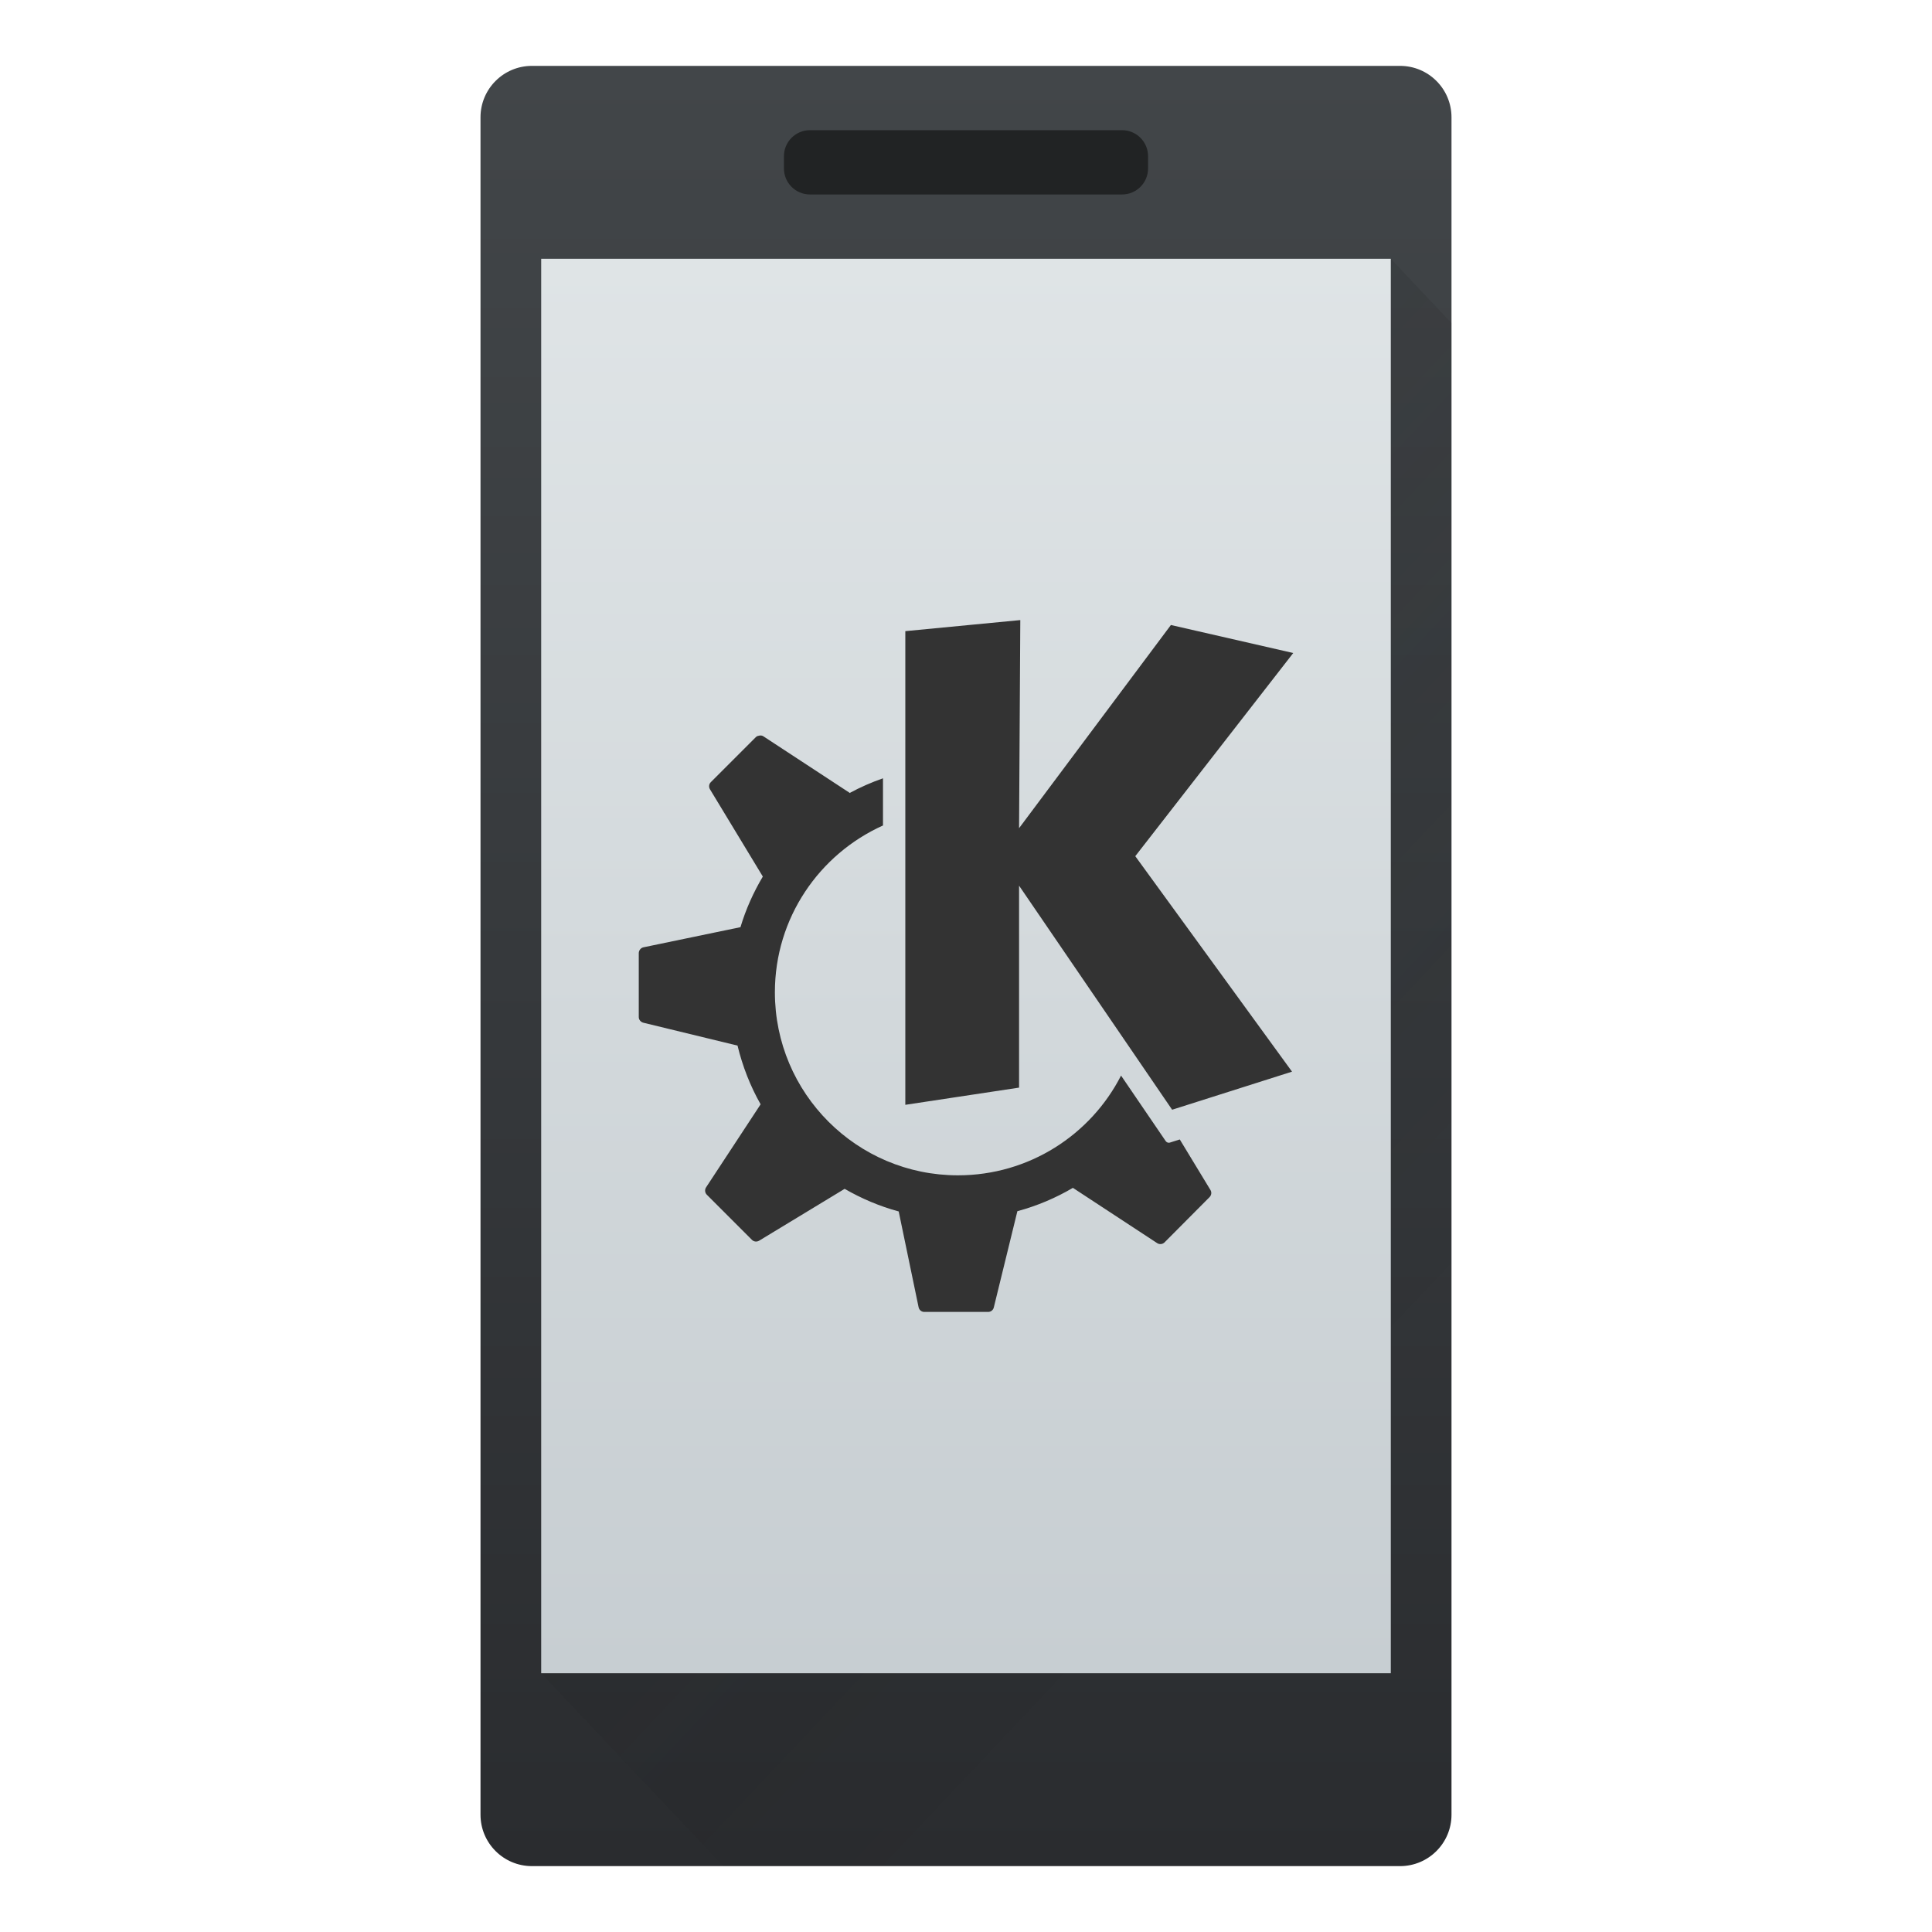
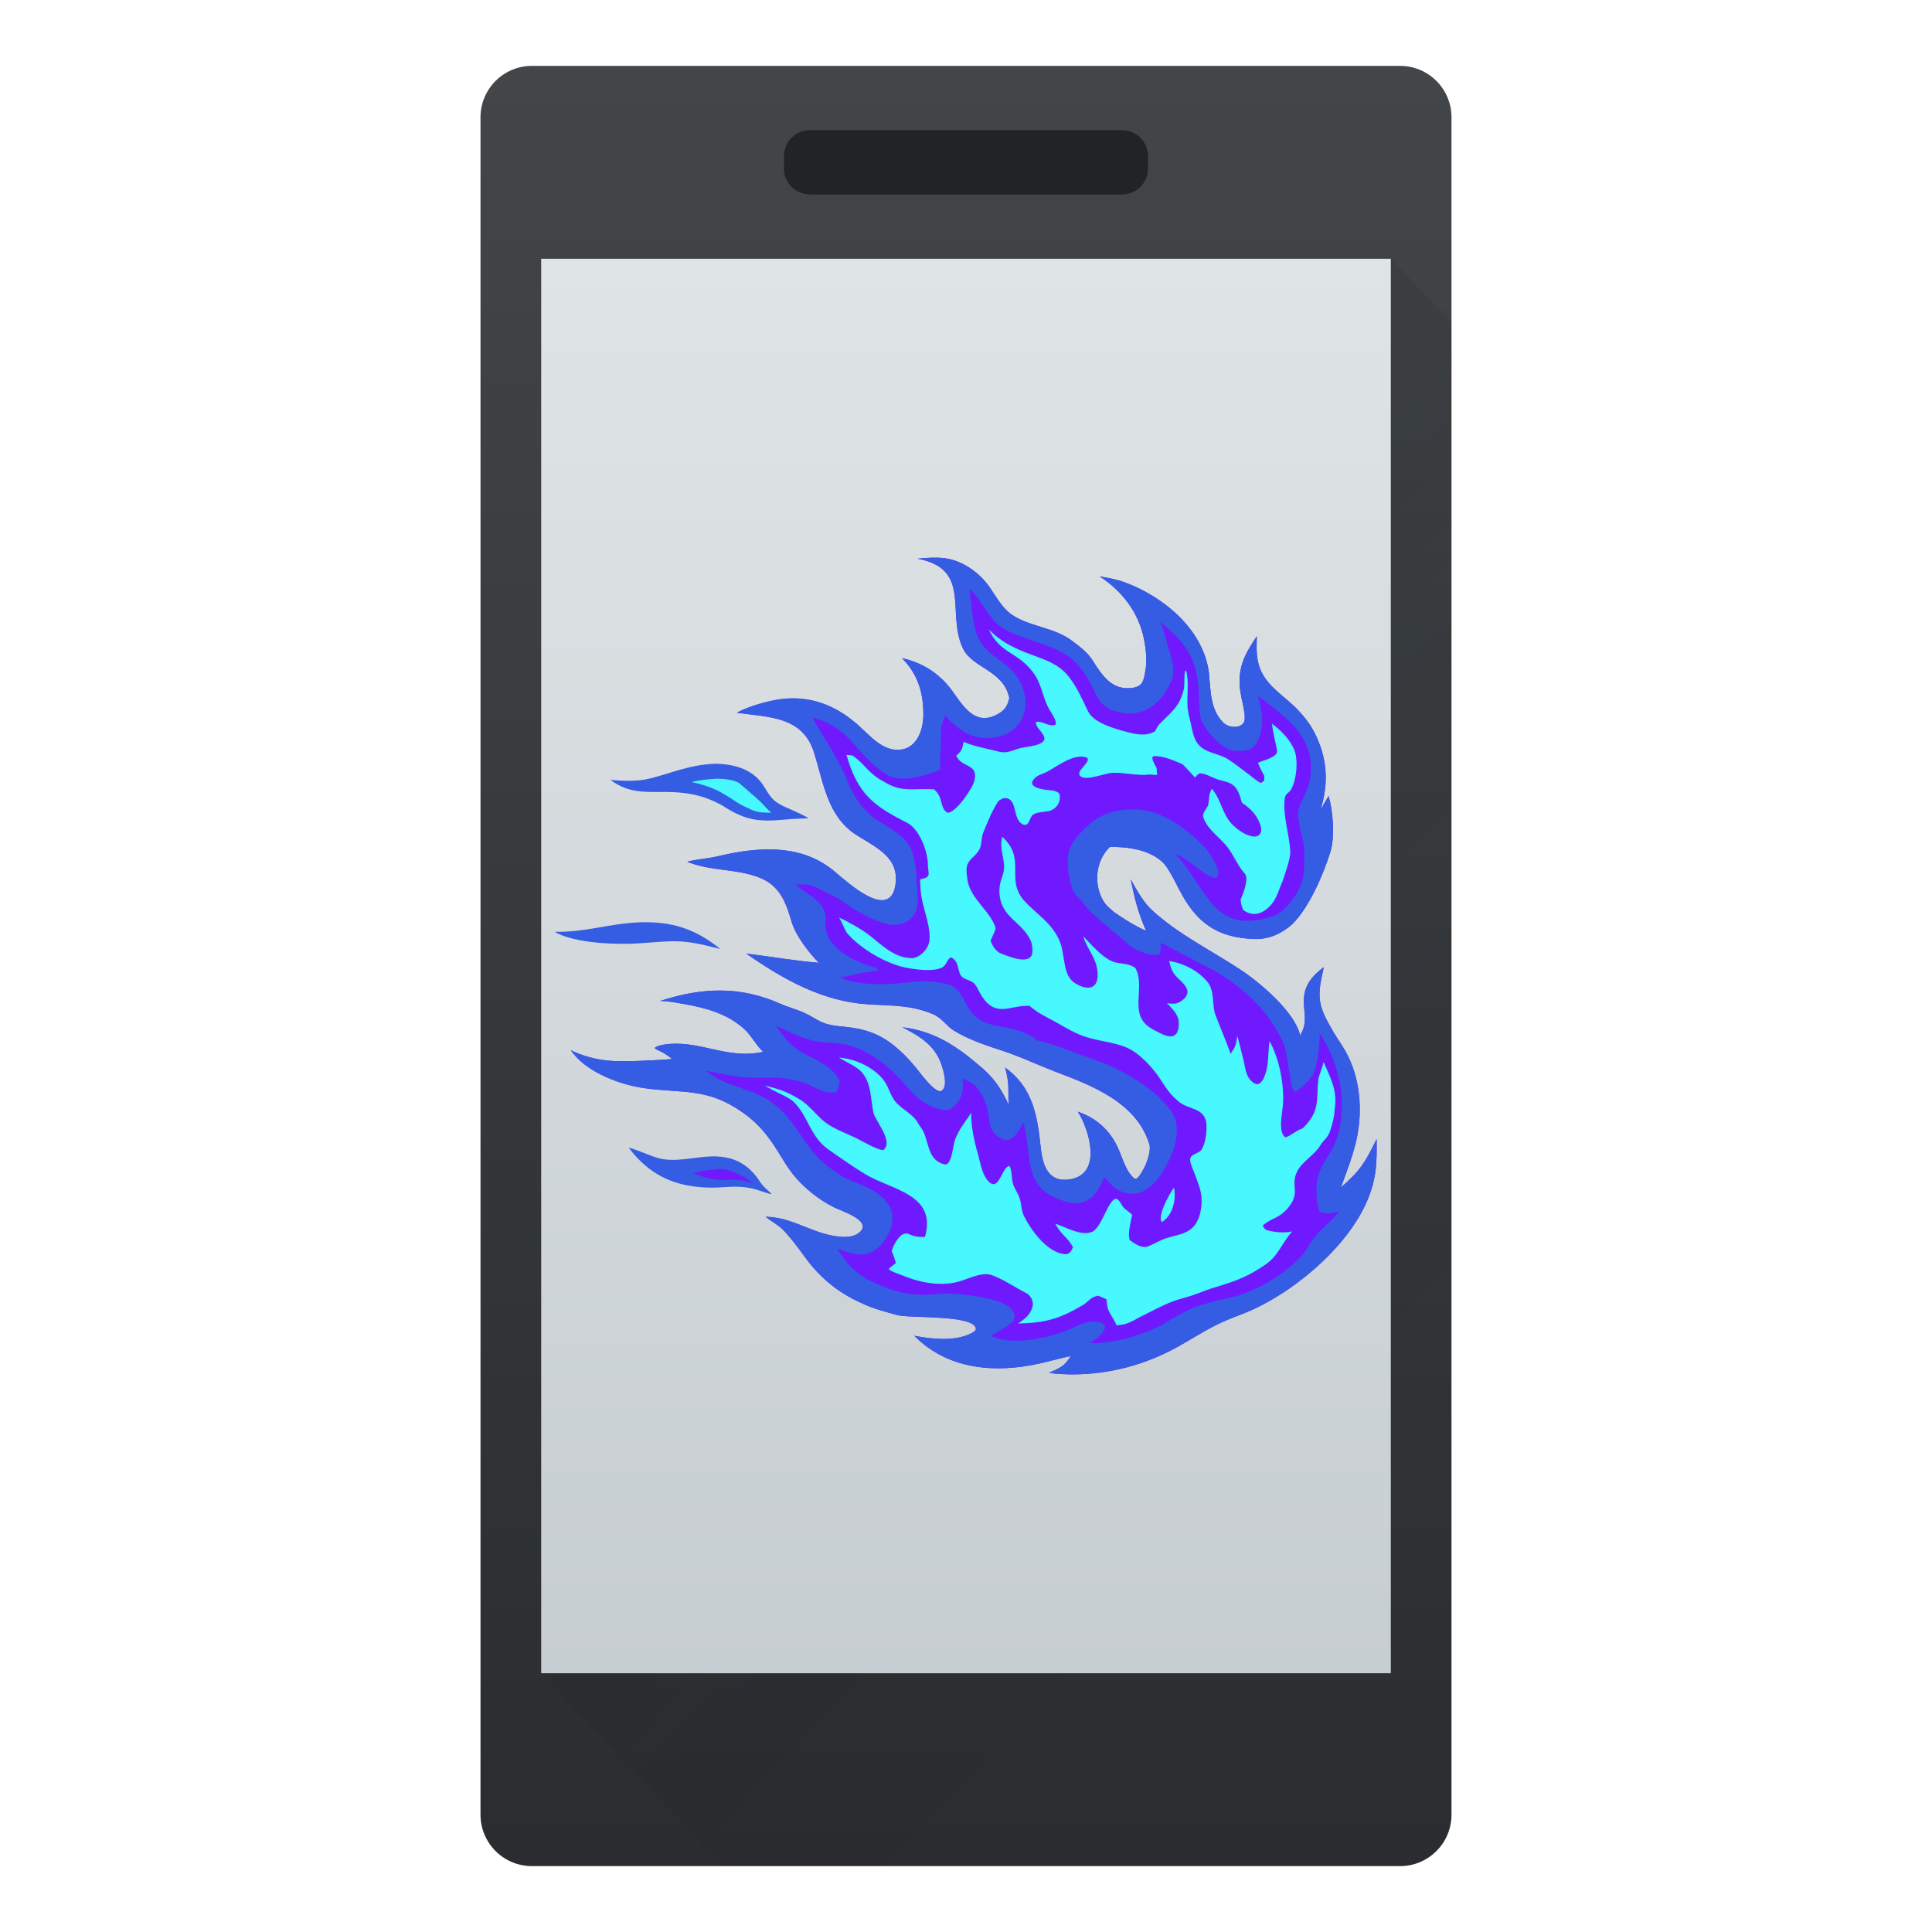
<svg xmlns="http://www.w3.org/2000/svg" xmlns:xlink="http://www.w3.org/1999/xlink" width="32" version="1.1" height="32" id="svg1">
  <defs id="defs5455">
    <radialGradient id="b" cx="49" cy="34.526" gradientTransform="matrix(0.2720532,0.09927031,-0.08841023,0.2422908,390.2656,518.4238)" gradientUnits="userSpaceOnUse" r="49">
      <stop offset="0" stop-color="#f2f2f2" id="stop3" />
      <stop offset="1" stop-color="#f2f2f2" stop-opacity="0" id="stop4" />
    </radialGradient>
    <linearGradient xlink:href="#linearGradient4159" id="linearGradient4298" y1="545.798" y2="517.798" x2="0" gradientUnits="userSpaceOnUse" gradientTransform="matrix(8.714578,0,0,9.232532,-3261.094,-4952.587)" />
    <linearGradient id="linearGradient4159">
      <stop style="stop-color:#2a2c2f" id="stop4161" />
      <stop offset="1" style="stop-color:#424649" id="stop4163" />
    </linearGradient>
    <linearGradient xlink:href="#linearGradient4227" id="linearGradient4173" y1="524.798" x1="393.571" y2="538.798" x2="407.571" gradientUnits="userSpaceOnUse" gradientTransform="matrix(8.714578,0,0,9.232532,-3261.094,-4952.587)" />
    <linearGradient id="linearGradient4227">
      <stop style="stop-color:#292c2f" id="stop4229" />
      <stop offset="1" style="stop-opacity:0" id="stop4231" />
    </linearGradient>
    <linearGradient xlink:href="#linearGradient4303" id="linearGradient4381" y1="543.798" y2="518.798" x2="0" gradientUnits="userSpaceOnUse" gradientTransform="matrix(7.956779,0,0,8.831108,-2954.89,-4734.694)" />
    <linearGradient id="linearGradient4303">
      <stop style="stop-color:#c6cdd1" id="stop4305" />
      <stop offset="1" style="stop-color:#e0e5e7" id="stop4307" />
    </linearGradient>
  </defs>
  <g id="layer1" transform="matrix(1 0 0 1 -384.5714 -515.798)">
    <g id="g15" transform="matrix(0.115344,0,0,0.115344,374.075,536.7283)">
      <rect width="139.433" x="160" y="-172" height="258.511" style="fill:url(#linearGradient4298);stroke-width:8.97" id="rect4232" ry="7.386" />
      <path style="opacity:0.2;fill:url(#linearGradient4173);fill-rule:evenodd;stroke-width:8.97" id="path4164" d="M 290.718,-144.302 168.714,58.814 194.858,86.511 H 299.433 V -135.07 Z" />
      <rect width="122.004" x="168.714" y="-144.302" height="203.116" style="fill:url(#linearGradient4381);stroke-width:8.97" id="rect4300" />
      <rect width="52.287" x="203.573" y="-162.767" height="9.233" style="fill:#212324;stroke-width:8.97" id="rect4607" ry="3.735" />
-       <path d="m 200.083,-75.836 c -0.187,0.028 -0.389,0.074 -0.528,0.211 l -6.491,6.491 c -0.272,0.274 -0.307,0.692 -0.108,1.022 l 7.585,12.524 c -1.347,2.264 -2.44,4.693 -3.21,7.267 0,0 -13.935,2.893 -13.935,2.893 -0.388,0.083 -0.67,0.45 -0.67,0.847 v 9.173 c 0,0.388 0.295,0.719 0.67,0.812 l 13.512,3.281 c 0.723,2.981 1.839,5.833 3.316,8.432 l -7.832,11.924 c -0.218,0.333 -0.176,0.777 0.108,1.059 l 6.491,6.491 c 0.272,0.272 0.692,0.307 1.022,0.108 l 12.277,-7.444 c 2.408,1.39 5.015,2.504 7.762,3.246 l 2.858,13.759 c 0.083,0.389 0.415,0.67 0.812,0.67 h 9.173 c 0.385,0 0.721,-0.259 0.812,-0.636 l 3.387,-13.829 c 2.832,-0.764 5.503,-1.898 7.973,-3.352 0,0 12.101,7.938 12.101,7.938 0.333,0.217 0.776,0.174 1.059,-0.108 0,0 6.456,-6.491 6.456,-6.491 0.274,-0.274 0.342,-0.693 0.141,-1.022 0,0 -4.41,-7.267 -4.41,-7.267 0,0 -1.447,0.459 -1.447,0.459 -0.209,0.055 -0.44,-0.037 -0.565,-0.212 0,0 -2.786,-4.098 -6.421,-9.419 -4.347,8.507 -13.214,14.323 -23.425,14.323 -14.51,0 -26.283,-11.772 -26.283,-26.283 0,-10.673 6.383,-19.841 15.523,-23.954 v -6.774 c -1.664,0.582 -3.27,1.285 -4.798,2.117 -0.003,-0.002 0.003,-0.037 0,-0.037 l -12.383,-8.114 c -0.166,-0.108 -0.343,-0.126 -0.528,-0.108 z m 37.431,-16.581 c 0,0 -16.511,1.588 -16.511,1.588 v 68.018 c 0,0 16.334,-2.469 16.334,-2.469 v -28.999 c 0,0 21.979,32.174 21.979,32.174 0,0 17.216,-5.468 17.216,-5.468 0,0 -22.508,-30.94 -22.508,-30.94 0,0 22.684,-29.175 22.684,-29.175 0,0 -17.569,-4.022 -17.569,-4.022 0,0 -21.802,29.176 -21.802,29.176 0,0 0.176,-29.881 0.176,-29.881 z" fill="url(#b)" id="path15-1" style="fill:#333333;stroke-width:0.959" />
+     </g>
+     <g id="g1" transform="matrix(0.36325,0,0,0.36325,253.7963,344.1926)">
+       <path fill="rgb(249,62,0)" d="m 401.867,497.889 c 0.371,-0.04 0.879,-0.068 1.238,-0.018 0.828,0.116 1.612,0.685 2.069,1.373 0.274,0.4 0.558,0.916 0.97,1.197 0.824,0.562 1.929,0.571 2.756,1.198 0.334,0.253 0.704,0.526 0.929,0.884 0.444,0.706 0.912,1.42 1.871,1.25 0.442,-0.077 0.467,-0.367 0.537,-0.754 0.087,-0.486 0.033,-0.99 -0.062,-1.468 -0.236,-1.197 -1.001,-2.194 -2.016,-2.848 0.385,0.059 0.769,0.13 1.144,0.268 1.774,0.655 3.587,2.153 3.836,4.132 0.077,0.788 0.05,1.666 0.657,2.266 0.231,0.226 0.734,0.29 0.932,-0.008 0.103,-0.156 -0.007,-0.679 -0.047,-0.854 -0.089,-0.392 -0.158,-0.731 -0.144,-1.133 0.026,-0.776 0.369,-1.328 0.786,-1.945 -0.012,0.376 -0.029,0.757 0.044,1.125 0.196,0.975 0.967,1.42 1.638,2.046 0.348,0.325 0.71,0.77 0.931,1.194 0.6,1.156 0.675,2.301 0.297,3.528 0.126,-0.193 0.227,-0.402 0.364,-0.61 0.192,0.656 0.289,1.846 0.091,2.504 -0.312,1.038 -0.983,2.59 -1.747,3.336 -0.471,0.429 -1.074,0.702 -1.715,0.681 -1.715,-0.055 -2.661,-0.733 -3.443,-2.252 -0.177,-0.344 -0.505,-1.02 -0.767,-1.259 -0.628,-0.575 -1.59,-0.698 -2.394,-0.689 -0.691,0.652 -0.77,1.834 -0.205,2.602 0.073,0.099 0.282,0.27 0.38,0.36 0.465,0.325 0.95,0.635 1.474,0.86 -0.384,-0.873 -0.507,-1.426 -0.705,-2.351 0.295,0.521 0.564,1.042 1.018,1.454 1.201,1.089 2.683,1.806 4.018,2.692 0.895,0.594 2.462,1.927 2.691,2.975 0.662,-0.989 -0.557,-1.899 1.083,-3.108 -0.315,1.378 -0.3,1.703 0.441,2.962 0.16,0.272 0.367,0.557 0.526,0.834 0.697,1.215 0.819,2.725 0.521,4.079 -0.153,0.694 -0.461,1.491 -0.712,2.174 0.898,-0.787 1.107,-1.138 1.633,-2.214 0.003,0.521 0.012,1.031 -0.065,1.549 -0.215,1.452 -1.11,2.735 -2.121,3.762 -0.95,0.965 -2.18,1.869 -3.41,2.443 -0.566,0.264 -1.072,0.406 -1.664,0.699 -0.704,0.349 -1.289,0.743 -1.956,1.101 -1.418,0.765 -3.002,1.17 -4.613,1.179 -0.307,0.002 -0.808,-0.021 -1.111,-0.069 0.491,-0.221 0.702,-0.291 0.997,-0.77 -0.471,0.097 -0.94,0.233 -1.41,0.339 -2.029,0.458 -4.203,0.293 -5.728,-1.262 0.799,0.159 1.933,0.285 2.693,-0.162 0.057,-0.033 0.087,-0.075 0.117,-0.131 0.012,-0.685 -3.016,-0.49 -3.587,-0.65 -0.563,-0.158 -1.114,-0.291 -1.645,-0.552 -1.091,-0.485 -1.915,-1.185 -2.609,-2.151 -0.259,-0.36 -0.556,-0.747 -0.854,-1.081 -0.273,-0.307 -0.605,-0.462 -0.894,-0.698 1.267,0.027 2.108,0.774 3.342,0.906 0.312,0.033 0.696,0.021 0.94,-0.196 0.599,-0.538 -0.826,-0.969 -1.175,-1.146 -0.433,-0.221 -0.837,-0.496 -1.201,-0.817 -0.948,-0.829 -1.089,-1.436 -1.776,-2.358 -0.333,-0.45 -0.738,-0.842 -1.198,-1.16 -1.598,-1.124 -2.725,-0.847 -4.488,-1.097 -0.693,-0.102 -1.365,-0.315 -1.99,-0.631 -0.516,-0.259 -1.004,-0.618 -1.34,-1.094 1.208,0.566 2.126,0.53 3.436,0.472 0.428,-0.019 0.761,-0.033 1.193,-0.075 -0.156,-0.115 -0.282,-0.206 -0.451,-0.303 -0.107,-0.062 -0.286,-0.114 -0.347,-0.195 0.047,-0.074 0.267,-0.13 0.358,-0.146 1.634,-0.282 2.923,0.702 4.583,0.319 -0.084,-0.094 -0.168,-0.174 -0.245,-0.273 -0.199,-0.255 -0.365,-0.533 -0.604,-0.754 -0.759,-0.703 -1.755,-0.975 -2.748,-1.151 -0.314,-0.056 -0.656,-0.119 -0.972,-0.137 -0.04,-0.002 -0.081,-0.003 -0.121,-0.005 1.905,-0.622 3.649,-0.686 5.484,0.132 0.369,0.165 0.796,0.267 1.161,0.449 0.326,0.152 0.561,0.353 0.931,0.463 0.377,0.112 0.693,0.113 1.074,0.163 1.087,0.141 1.759,0.533 2.519,1.293 0.172,0.174 0.335,0.356 0.488,0.545 0.205,0.249 0.784,1.067 1.118,1.076 0.386,-0.139 0.135,-0.961 0.039,-1.236 -0.306,-0.884 -0.999,-1.278 -1.767,-1.683 1.483,0.177 2.5,0.885 3.604,1.833 0.58,0.498 0.918,1.008 1.232,1.698 -0.032,-0.73 0.051,-0.915 -0.158,-1.692 1.256,0.9 1.471,2.18 1.62,3.624 0.087,0.848 0.353,1.663 1.394,1.458 1.43,-0.281 0.806,-2.28 0.303,-3.072 0.823,0.282 1.417,0.804 1.799,1.589 0.226,0.466 0.368,1.129 0.781,1.46 0.159,0.127 0.475,-0.553 0.527,-0.666 0.098,-0.26 0.233,-0.648 0.147,-0.92 -0.605,-1.912 -2.658,-2.672 -4.362,-3.317 -0.805,-0.316 -1.586,-0.686 -2.41,-0.949 -0.699,-0.224 -1.503,-0.505 -2.129,-0.891 -0.355,-0.206 -0.52,-0.569 -0.981,-0.761 -0.985,-0.41 -1.879,-0.375 -2.904,-0.436 -2.102,-0.125 -3.893,-1.136 -5.584,-2.313 1.153,0.137 2.13,0.322 3.307,0.417 -0.464,-0.462 -1.046,-1.232 -1.236,-1.842 -0.26,-0.897 -0.538,-1.683 -1.49,-2.05 -1.08,-0.416 -2.157,-0.267 -3.277,-0.717 0.459,-0.117 0.966,-0.145 1.424,-0.254 1.829,-0.434 3.824,-0.58 5.347,0.746 0.569,0.475 2.455,2.202 2.716,0.591 0.208,-1.282 -0.859,-1.717 -1.777,-2.305 -1.319,-0.844 -1.492,-2.364 -1.927,-3.751 -0.522,-1.665 -2.056,-1.613 -3.515,-1.819 0.436,-0.254 1.156,-0.46 1.664,-0.564 1.363,-0.277 2.583,0.079 3.652,0.952 0.572,0.442 1.137,1.249 1.917,1.301 0.938,0.063 1.271,-0.872 1.265,-1.64 -0.008,-1.005 -0.264,-1.819 -0.974,-2.538 0.978,0.21 1.78,0.754 2.353,1.578 0.517,0.743 1.071,1.549 2.077,0.936 0.297,-0.181 0.388,-0.379 0.464,-0.698 -0.269,-1.278 -1.69,-1.359 -2.118,-2.264 -0.762,-1.612 0.42,-3.607 -2.049,-4.086 z" id="path2-6" style="display:block;fill:#7019ff;fill-opacity:1;stroke-width:0.023" />
+       <path fill="rgb(208,12,2)" d="m 411.566,512.503 c 0.295,0.521 0.564,1.042 1.018,1.454 1.201,1.089 2.683,1.806 4.018,2.692 0.895,0.594 2.462,1.927 2.691,2.975 0.662,-0.989 -0.557,-1.899 1.083,-3.108 -0.315,1.378 -0.3,1.703 0.441,2.962 0.16,0.272 0.367,0.557 0.526,0.834 0.697,1.215 0.819,2.725 0.521,4.079 -0.153,0.694 -0.461,1.491 -0.712,2.174 0.898,-0.787 1.107,-1.138 1.633,-2.214 0.003,0.521 0.012,1.031 -0.065,1.549 -0.215,1.452 -1.11,2.735 -2.121,3.762 -0.95,0.965 -2.18,1.869 -3.41,2.443 -0.566,0.264 -1.072,0.406 -1.664,0.699 -0.704,0.349 -1.289,0.743 -1.956,1.101 -1.418,0.765 -3.002,1.17 -4.613,1.179 -0.307,0.002 -0.808,-0.021 -1.111,-0.069 0.491,-0.221 0.702,-0.291 0.997,-0.77 -0.471,0.097 -0.94,0.233 -1.41,0.339 -2.029,0.458 -4.203,0.293 -5.728,-1.262 0.798,0.159 1.933,0.285 2.693,-0.162 0.057,-0.033 0.087,-0.075 0.117,-0.131 0.012,-0.685 -3.016,-0.49 -3.587,-0.65 -0.563,-0.158 -1.114,-0.291 -1.645,-0.552 -1.091,-0.485 -1.915,-1.185 -2.609,-2.151 -0.259,-0.36 -0.556,-0.747 -0.854,-1.081 -0.273,-0.307 -0.605,-0.462 -0.894,-0.698 1.267,0.027 2.108,0.774 3.342,0.906 0.312,0.033 0.696,0.021 0.94,-0.196 0.599,-0.538 -0.826,-0.969 -1.175,-1.146 -0.433,-0.221 -0.837,-0.496 -1.201,-0.817 -0.948,-0.829 -1.089,-1.436 -1.776,-2.358 -0.333,-0.45 -0.738,-0.842 -1.198,-1.16 -1.598,-1.124 -2.725,-0.847 -4.488,-1.097 -0.693,-0.102 -1.365,-0.315 -1.99,-0.631 -0.516,-0.259 -1.004,-0.618 -1.34,-1.094 1.208,0.566 2.126,0.53 3.436,0.472 0.428,-0.019 0.761,-0.033 1.193,-0.075 -0.156,-0.115 -0.282,-0.206 -0.451,-0.303 -0.107,-0.062 -0.286,-0.114 -0.347,-0.195 0.047,-0.074 0.267,-0.13 0.358,-0.146 1.634,-0.282 2.923,0.702 4.583,0.319 -0.084,-0.094 -0.168,-0.174 -0.245,-0.273 -0.199,-0.255 -0.365,-0.533 -0.604,-0.754 -0.759,-0.703 -1.755,-0.975 -2.748,-1.151 -0.314,-0.056 -0.656,-0.119 -0.972,-0.137 -0.04,-0.002 -0.081,-0.003 -0.121,-0.005 1.905,-0.622 3.649,-0.686 5.484,0.132 0.369,0.165 0.796,0.267 1.161,0.449 0.326,0.152 0.561,0.353 0.931,0.463 0.377,0.112 0.693,0.113 1.074,0.163 1.087,0.141 1.759,0.533 2.519,1.293 0.172,0.174 0.335,0.356 0.488,0.545 0.205,0.249 0.784,1.067 1.118,1.076 0.386,-0.139 0.135,-0.961 0.039,-1.236 -0.306,-0.884 -0.999,-1.278 -1.767,-1.683 1.483,0.177 2.5,0.885 3.604,1.833 0.58,0.498 0.918,1.008 1.232,1.698 -0.032,-0.73 0.051,-0.915 -0.158,-1.692 1.256,0.9 1.471,2.18 1.62,3.624 0.088,0.848 0.353,1.663 1.394,1.458 1.43,-0.281 0.806,-2.28 0.303,-3.072 0.823,0.282 1.417,0.804 1.799,1.589 0.226,0.466 0.368,1.129 0.781,1.46 0.159,0.127 0.475,-0.553 0.527,-0.666 0.118,0.026 0.678,0.293 0.744,0.379 -0.253,0.448 -0.823,1.015 -1.383,0.981 -0.646,-0.039 -0.865,-0.323 -1.273,-0.769 -0.438,1.202 -1.118,1.474 -2.297,0.917 -1.401,-0.662 -0.999,-2.15 -1.389,-3.408 -0.272,0.555 -0.637,1.154 -1.235,0.578 -0.341,-0.329 -0.282,-0.553 -0.355,-0.972 -0.072,-0.417 -0.238,-0.845 -0.51,-1.17 -0.202,-0.243 -0.392,-0.313 -0.672,-0.427 0.07,0.599 -0.046,1.036 -0.558,1.405 -0.292,0.055 -0.481,-2.4e-4 -0.747,-0.098 -0.777,-0.273 -1.19,-0.948 -1.746,-1.502 -0.745,-0.743 -1.664,-1.333 -2.736,-1.425 -0.361,-0.032 -0.729,-0.033 -1.082,-0.126 -0.563,-0.148 -1.101,-0.429 -1.638,-0.66 0.552,0.797 0.799,1.031 1.652,1.452 0.438,0.216 1.103,0.606 1.253,1.098 -0.048,0.205 -0.082,0.295 -0.161,0.492 -0.627,0.026 -0.738,-0.144 -1.283,-0.377 -0.242,-0.101 -0.495,-0.175 -0.754,-0.22 -0.783,-0.14 -1.161,-0.063 -1.902,-0.083 -0.528,-0.014 -1.465,-0.195 -1.994,-0.324 0.906,0.788 1.973,0.727 2.991,1.448 1.186,0.839 1.479,2.156 2.649,2.984 0.201,0.142 0.545,0.399 0.753,0.495 0.756,0.344 1.596,0.539 2.009,1.338 0.351,0.68 -0.247,1.716 -0.879,2.025 -0.461,0.226 -1.089,-0.005 -1.553,-0.18 0.569,0.904 1.079,1.335 2.08,1.728 0.583,0.229 0.909,0.334 1.569,0.375 0.619,0.065 1.054,-0.091 1.68,-0.035 0.579,0.051 2.849,0.203 2.766,1.094 -0.026,0.276 -0.785,0.655 -1.075,0.823 0.923,0.45 2.426,0.136 3.357,-0.2 0.514,-0.186 0.96,-0.541 1.555,-0.426 0.744,0.144 -0.131,0.811 -0.41,0.962 1.101,0.042 2.654,-0.417 3.579,-0.996 1.031,-0.645 1.554,-0.798 2.752,-1.055 1.212,-0.26 2.605,-1.101 3.426,-2.024 0.21,-0.305 0.354,-0.586 0.597,-0.873 0.317,-0.376 0.778,-0.676 1.028,-1.089 -0.326,0.126 -0.592,0.185 -0.911,0.015 -0.104,-0.299 -0.1,-0.478 -0.121,-0.781 -0.059,-0.834 0.219,-1.249 0.641,-1.923 0.181,-0.29 0.348,-0.746 0.414,-1.093 0.286,-1.505 -0.07,-3.038 -0.908,-4.301 -0.012,0.488 -0.088,1.413 -0.308,1.855 -0.112,0.226 -0.612,0.739 -0.842,0.807 -0.207,-0.123 -0.302,-1.757 -0.482,-2.168 -0.6,-1.367 -1.668,-2.443 -2.931,-3.216 -0.413,-0.253 -0.853,-0.448 -1.276,-0.682 -0.445,-0.232 -0.969,-0.532 -1.419,-0.728 3.6e-4,0.495 0.073,0.602 -0.5,0.522 -0.193,-0.027 -0.746,-0.248 -0.865,-0.359 -0.544,-0.512 -1.783,-1.427 -2.189,-2.005 l 0.016,-0.044 c -0.046,-0.058 -0.059,-0.07 -0.111,-0.118 l 0.008,-0.019 c 0.099,0.053 0.305,0.214 0.346,0.23 0.197,0.073 0.379,0.114 0.585,0.203 l 0.047,-0.014 0.006,-0.046 c -0.083,-0.057 -0.199,-0.08 -0.217,-0.123 0.076,-0.046 0.161,-0.094 0.247,-0.074 0.15,0.164 0.255,0.355 0.453,0.451 l 0.041,-0.011 c 0.465,0.325 0.95,0.635 1.474,0.86 -0.384,-0.873 -0.507,-1.426 -0.705,-2.351 z" id="path3" style="display:block;fill:#345de3;fill-opacity:1;stroke-width:0.023" />
+       <path fill="rgb(208,12,2)" d="m 401.867,497.889 c 0.371,-0.04 0.879,-0.068 1.238,-0.018 0.828,0.116 1.612,0.685 2.069,1.373 0.274,0.4 0.558,0.916 0.97,1.197 0.824,0.562 1.929,0.571 2.756,1.198 0.334,0.253 0.704,0.526 0.929,0.884 0.444,0.706 0.912,1.42 1.871,1.25 0.442,-0.077 0.467,-0.367 0.537,-0.754 0.087,-0.486 0.033,-0.99 -0.062,-1.468 -0.236,-1.197 -1.001,-2.194 -2.016,-2.848 0.385,0.059 0.769,0.13 1.144,0.268 1.774,0.655 3.587,2.153 3.836,4.132 0.077,0.788 0.05,1.666 0.657,2.266 0.231,0.226 0.734,0.29 0.932,-0.008 0.103,-0.156 -0.007,-0.679 -0.047,-0.854 -0.089,-0.392 -0.158,-0.731 -0.144,-1.133 0.026,-0.776 0.369,-1.328 0.786,-1.945 -0.012,0.376 -0.029,0.757 0.044,1.125 0.196,0.975 0.967,1.42 1.638,2.046 0.348,0.325 0.71,0.77 0.931,1.194 0.6,1.156 0.675,2.301 0.297,3.528 0.126,-0.193 0.227,-0.402 0.364,-0.61 0.192,0.656 0.289,1.846 0.091,2.504 -0.312,1.038 -0.983,2.59 -1.747,3.336 -0.199,-0.276 -0.501,-0.302 -0.803,-0.387 0.506,-0.225 0.989,-0.889 1.191,-1.4 0.189,-0.477 0.146,-0.893 0.162,-1.388 0.022,-0.669 -0.283,-1.212 -0.283,-1.865 0,-0.304 0.188,-0.595 0.306,-0.865 0.346,-0.724 0.379,-1.552 0.052,-2.293 -0.119,-0.266 -0.274,-0.513 -0.462,-0.735 -0.306,-0.363 -1.325,-1.216 -1.741,-1.454 0.22,0.705 0.318,1.3 2.3e-4,2.035 -0.054,0.125 -0.255,0.369 -0.402,0.399 -0.431,0.088 -0.738,0.11 -1.126,-0.128 -0.397,-0.244 -0.964,-0.903 -1.08,-1.339 -0.076,-0.285 -0.066,-0.927 -0.084,-1.249 -0.059,-1.043 -0.37,-1.822 -1.125,-2.555 -0.203,-0.197 -0.444,-0.375 -0.64,-0.567 0.199,0.439 0.294,0.913 0.433,1.368 0.145,0.474 0.267,0.894 0.064,1.37 -0.48,1.132 -1.441,1.751 -2.651,1.305 -0.506,-0.187 -0.66,-0.5 -0.882,-0.962 -0.227,-0.465 -0.561,-1.024 -0.959,-1.358 -0.869,-0.731 -2.197,-0.847 -3.148,-1.409 -0.669,-0.396 -0.95,-1.302 -1.561,-1.813 0.159,0.755 0.101,1.687 0.483,2.367 0.395,0.69 1.145,0.923 1.633,1.556 0.804,1.044 0.554,2.556 -0.869,2.841 -0.984,0.197 -1.674,-0.26 -2.332,-0.97 -0.263,0.479 -0.175,0.782 -0.202,1.299 -0.017,0.336 -0.045,0.761 -0.02,1.108 -0.048,0.096 -0.305,0.164 -0.366,0.186 -0.601,0.207 -1.514,0.458 -2.114,0.073 -1.396,-0.897 -1.581,-2.137 -3.359,-2.584 0.56,0.992 1.199,1.883 1.626,2.958 0.267,0.673 0.712,1.308 1.315,1.716 0.62,0.405 1.393,0.74 1.631,1.514 0.098,0.341 0.166,0.78 0.171,1.134 0.005,0.362 0.125,1.073 0.014,1.399 -0.232,0.68 -0.865,0.851 -1.495,0.649 -0.771,-0.247 -1.318,-0.594 -1.971,-1.051 -0.259,-0.177 -0.619,-0.319 -0.897,-0.469 -0.469,-0.25 -0.636,-0.268 -1.154,-0.24 0.554,0.546 1.451,0.747 1.357,1.704 -0.106,1.069 1.137,1.716 1.988,2.011 0.126,0.044 0.305,0.051 0.406,0.161 l -0.015,0.033 c -0.185,0.063 -0.525,0.077 -0.735,0.119 -0.333,0.067 -0.665,0.173 -0.998,0.216 0.733,0.317 1.837,0.343 2.629,0.268 0.808,-0.076 1.396,-0.182 2.218,0.017 0.885,0.175 0.787,1.207 1.539,1.634 0.494,0.281 0.89,0.294 1.43,0.405 0.277,0.057 1.006,0.318 1.182,0.535 -1.143,-0.267 -2.504,-0.434 -3.691,-0.498 0,0 -0.081,0.048 -0.09,0.053 -0.355,-0.206 -0.52,-0.569 -0.981,-0.761 -0.985,-0.41 -1.879,-0.375 -2.904,-0.436 -2.102,-0.125 -3.893,-1.136 -5.584,-2.313 1.153,0.137 2.13,0.322 3.307,0.417 -0.464,-0.462 -1.046,-1.232 -1.236,-1.842 -0.26,-0.897 -0.539,-1.683 -1.49,-2.05 -1.08,-0.416 -2.157,-0.267 -3.277,-0.717 0.459,-0.117 0.966,-0.145 1.424,-0.254 1.829,-0.434 3.825,-0.58 5.347,0.746 0.569,0.475 2.455,2.202 2.716,0.591 0.208,-1.282 -0.859,-1.717 -1.777,-2.305 -1.319,-0.844 -1.492,-2.364 -1.927,-3.751 -0.522,-1.665 -2.056,-1.613 -3.515,-1.819 0.436,-0.254 1.156,-0.46 1.664,-0.564 1.363,-0.277 2.583,0.079 3.652,0.952 0.572,0.442 1.137,1.249 1.917,1.301 0.938,0.063 1.271,-0.872 1.265,-1.64 -0.008,-1.005 -0.264,-1.819 -0.974,-2.538 0.978,0.21 1.78,0.754 2.353,1.578 0.517,0.743 1.071,1.549 2.077,0.936 0.297,-0.181 0.388,-0.379 0.464,-0.698 -0.269,-1.278 -1.69,-1.359 -2.118,-2.264 -0.762,-1.612 0.42,-3.606 -2.049,-4.086 z" id="path4" style="display:block;fill:#345de3;fill-opacity:1;stroke-width:0.023" />
+       <path fill="rgb(122,19,17)" d="m 409.377,513.559 c -0.099,-0.104 -0.297,-0.307 -0.37,-0.423 -0.225,-0.355 -0.308,-1.072 -0.309,-1.485 -10e-4,-0.681 0.458,-1.157 0.935,-1.6 0.614,-0.573 1.394,-0.757 2.218,-0.722 1.184,0.05 2.262,0.881 3.066,1.691 0.23,0.231 0.805,1.079 0.594,1.399 -0.351,0.192 -1.4,-0.954 -1.825,-1.025 0.001,2.3e-4 -0.077,-0.032 -0.079,-0.033 1.512,1.611 1.7,3.77 4.532,2.805 0.302,0.085 0.604,0.111 0.803,0.387 -0.471,0.429 -1.074,0.702 -1.714,0.681 -1.715,-0.055 -2.661,-0.733 -3.443,-2.252 -0.177,-0.344 -0.505,-1.02 -0.767,-1.259 -0.628,-0.575 -1.59,-0.698 -2.394,-0.689 -0.691,0.652 -0.77,1.834 -0.205,2.602 0.073,0.099 0.282,0.27 0.38,0.36 l -0.041,0.011 c -0.198,-0.096 -0.303,-0.287 -0.453,-0.451 -0.087,-0.019 -0.171,0.028 -0.247,0.074 0.018,0.043 0.134,0.067 0.217,0.123 l -0.006,0.046 -0.047,0.014 c -0.206,-0.089 -0.387,-0.13 -0.585,-0.203 -0.042,-0.015 -0.247,-0.177 -0.346,-0.23 l -0.008,0.019 c 0.053,0.048 0.065,0.059 0.111,0.118 z" id="path5-4" style="display:block;fill:#345de3;fill-opacity:1;stroke-width:0.023" />
+       <path fill="rgb(122,19,17)" d="m 403.514,519.405 c 0.008,-0.005 0.09,-0.053 0.09,-0.053 1.187,0.064 2.548,0.23 3.691,0.497 0.535,0.117 1.232,0.379 1.759,0.575 0.589,0.231 1.231,0.425 1.801,0.7 0.931,0.448 1.98,1.126 2.572,1.978 0.565,0.813 0.054,2.019 -0.415,2.76 -0.066,-0.086 -0.627,-0.353 -0.744,-0.379 0.098,-0.26 0.233,-0.648 0.147,-0.92 -0.605,-1.912 -2.658,-2.672 -4.362,-3.317 -0.805,-0.316 -1.586,-0.686 -2.41,-0.949 -0.699,-0.224 -1.503,-0.505 -2.129,-0.891 z" id="path6-6" style="display:block;fill:#345de3;fill-opacity:1;stroke-width:0.023" />
+       <path fill="rgb(254,125,0)" d="m 405.084,501.102 c 0.459,0.458 0.828,0.684 1.411,0.948 0.838,0.38 1.718,0.494 2.289,1.268 0.396,0.537 0.564,0.972 0.849,1.546 0.257,0.518 1.233,0.79 1.758,0.926 0.419,0.108 0.886,0.216 1.286,-0.027 0.036,-0.062 0.139,-0.257 0.174,-0.295 0.335,-0.368 0.749,-0.66 0.969,-1.126 0.076,-0.16 0.134,-0.336 0.176,-0.51 0.041,-0.168 -0.005,-0.761 0.076,-0.867 l -0.021,0.043 0.05,0.002 c 0.13,0.48 0.032,1.068 0.058,1.562 0.007,0.285 0.089,0.553 0.152,0.831 0.096,0.423 0.136,0.84 0.518,1.119 0.349,0.254 0.819,0.278 1.177,0.512 0.326,0.213 0.646,0.467 0.959,0.7 0.176,0.133 0.336,0.284 0.532,0.385 0.069,-0.033 0.078,-0.038 0.139,-0.084 0.047,-0.081 0.025,-0.168 0.015,-0.264 -0.121,-0.212 -0.192,-0.349 -0.277,-0.577 0.247,-0.11 0.93,-0.254 0.871,-0.563 -0.074,-0.385 -0.188,-0.8 -0.231,-1.21 0.432,0.296 1.007,0.906 1.09,1.454 0.072,0.48 0.012,1.094 -0.216,1.536 -0.134,0.207 -0.268,0.169 -0.297,0.445 -0.084,0.804 0.224,1.624 0.255,2.4 0.013,0.324 -0.253,1.042 -0.357,1.359 -0.138,0.289 -0.232,0.672 -0.42,0.933 -0.342,0.476 -0.853,0.734 -1.361,0.369 -0.094,-0.177 -0.103,-0.293 -0.125,-0.487 0.127,-0.276 0.384,-0.963 0.19,-1.178 -0.318,-0.354 -0.506,-0.844 -0.795,-1.215 -0.342,-0.439 -0.863,-0.761 -1.077,-1.295 -0.119,-0.261 0.167,-0.445 0.207,-0.644 0.066,-0.331 -0.005,-0.402 0.165,-0.719 0.429,0.517 0.459,1.131 0.918,1.619 0.256,0.254 0.639,0.543 1.01,0.562 0.264,0.013 0.371,-0.212 0.305,-0.447 -0.145,-0.513 -0.444,-0.803 -0.867,-1.099 -0.089,-0.317 -0.178,-0.683 -0.493,-0.859 -0.198,-0.111 -0.42,-0.13 -0.629,-0.204 -0.252,-0.088 -0.5,-0.249 -0.771,-0.273 -0.078,-0.006 -0.196,0.134 -0.247,0.189 -0.088,-0.091 -0.506,-0.572 -0.584,-0.611 -0.353,-0.155 -0.907,-0.395 -1.286,-0.359 -0.194,0.018 0.074,0.448 0.124,0.539 0.002,0.113 0.017,0.208 0.023,0.318 l -0.337,-0.022 c -0.568,0.068 -1.08,-0.088 -1.665,-0.079 -0.362,0.006 -1.161,0.363 -1.464,0.179 -0.349,-0.212 0.452,-0.628 0.284,-0.855 -0.539,-0.263 -1.358,0.369 -1.822,0.623 -0.179,0.098 -0.403,0.137 -0.556,0.279 -0.483,0.449 0.395,0.547 0.677,0.57 0.149,0.012 0.338,0.049 0.432,0.168 0.081,0.398 -0.17,0.745 -0.571,0.798 -0.185,0.024 -0.569,0.042 -0.687,0.197 -0.134,0.177 -0.153,0.567 -0.475,0.358 -0.403,-0.262 -0.181,-1.144 -0.751,-1.164 -0.093,-0.002 -0.279,0.089 -0.333,0.178 -0.267,0.434 -0.488,0.959 -0.674,1.433 -0.08,0.202 -0.049,0.509 -0.153,0.713 -0.144,0.299 -0.444,0.421 -0.555,0.708 -0.077,0.2 -0.028,0.451 -0.006,0.648 0.099,0.897 1.083,1.488 1.29,2.253 -0.057,0.251 -0.15,0.356 -0.226,0.572 0.077,0.228 0.237,0.499 0.485,0.589 0.3,0.108 1.158,0.486 1.378,0.091 0.082,-0.147 0.038,-0.528 -0.034,-0.678 -0.405,-0.899 -1.387,-1.048 -1.429,-2.221 -0.018,-0.489 0.197,-0.736 0.21,-1.079 0.021,-0.525 -0.214,-0.849 -0.084,-1.443 1.112,1.002 0.159,1.9 0.961,2.869 0.606,0.684 1.316,1.039 1.677,1.932 0.239,0.59 0.108,1.525 0.689,1.88 0.589,0.36 1.097,0.267 1.021,-0.526 -0.066,-0.683 -0.489,-1.027 -0.648,-1.616 0.37,0.388 0.933,1.048 1.441,1.184 0.336,0.09 0.608,0.035 0.93,0.259 0.511,0.915 -0.399,2.184 0.813,2.806 0.291,0.149 1.001,0.632 1.142,-0.007 0.123,-0.556 -0.153,-0.825 -0.513,-1.19 0.305,0.035 0.47,0.055 0.724,-0.152 0.487,-0.396 0.026,-0.748 -0.275,-1.044 -0.209,-0.205 -0.285,-0.458 -0.35,-0.729 0.647,0.095 1.312,0.433 1.74,0.943 0.359,0.427 0.199,1.064 0.377,1.528 0.228,0.595 0.474,1.16 0.691,1.764 0.241,-0.367 0.233,-0.405 0.301,-0.814 0.101,0.329 0.167,0.64 0.25,0.969 0.121,0.417 0.108,0.956 0.542,1.193 0.21,0.115 0.345,-0.096 0.419,-0.258 0.248,-0.543 0.174,-1.105 0.259,-1.671 0.445,0.794 0.676,1.994 0.612,2.898 -0.025,0.348 -0.236,1.27 0.107,1.486 0.176,-0.015 0.543,-0.344 0.76,-0.391 0.033,-0.007 0.154,-0.137 0.18,-0.169 0.654,-0.723 0.464,-1.225 0.567,-2.092 0.015,-0.131 0.191,-0.53 0.237,-0.784 0.343,0.781 0.648,1.322 0.502,2.207 -0.018,0.347 -0.094,0.593 -0.197,0.921 -0.104,0.332 -0.282,0.407 -0.44,0.656 -0.259,0.45 -0.822,0.744 -1.051,1.177 -0.355,0.671 0.15,0.971 -0.395,1.647 -0.426,0.528 -0.676,0.445 -1.171,0.829 -0.057,0.044 0.113,0.245 0.19,0.239 0.352,0.097 0.776,0.132 1.134,0.053 -0.491,0.543 -0.611,1.085 -1.208,1.501 -0.341,0.237 -0.681,0.438 -1.061,0.608 -0.485,0.217 -0.95,0.341 -1.451,0.503 -0.294,0.095 -0.593,0.227 -0.893,0.323 -0.283,0.09 -0.591,0.159 -0.864,0.266 -0.461,0.18 -0.913,0.428 -1.358,0.646 -0.203,0.099 -0.448,0.256 -0.653,0.331 -0.157,0.059 -0.323,0.091 -0.49,0.096 -0.013,3.6e-4 -0.026,7.2e-4 -0.039,10e-4 -0.114,-0.31 -0.287,-0.458 -0.388,-0.756 -0.037,-0.11 -0.048,-0.3 -0.067,-0.423 -0.125,-0.057 -0.264,-0.125 -0.393,-0.169 -0.388,0.1 -0.387,0.257 -0.701,0.442 -1.068,0.629 -1.708,0.799 -2.94,0.83 0.308,-0.207 0.571,-0.394 0.666,-0.775 0.059,-0.237 -0.08,-0.508 -0.299,-0.618 -0.493,-0.247 -1.138,-0.695 -1.649,-0.841 -0.41,-0.077 -0.893,0.149 -1.264,0.275 -0.873,0.296 -1.86,0.117 -2.692,-0.222 -0.121,-0.049 -0.6,-0.208 -0.648,-0.303 0.026,-0.076 0.217,-0.173 0.317,-0.275 -0.049,-0.207 -0.109,-0.35 -0.187,-0.547 0.078,-0.279 0.414,-0.948 0.783,-0.773 0.257,0.122 0.452,0.138 0.734,0.13 0.549,-1.958 -1.514,-2.13 -2.735,-2.868 -0.56,-0.338 -1.109,-0.73 -1.646,-1.103 -0.883,-0.614 -0.926,-1.537 -1.621,-2.199 -0.253,-0.241 -0.905,-0.46 -1.303,-0.737 0.647,0.178 0.971,0.256 1.566,0.62 0.456,0.265 0.789,0.751 1.195,1.064 0.387,0.298 0.969,0.505 1.415,0.721 0.241,0.117 1.01,0.576 1.235,0.536 0.476,-0.392 -0.367,-1.309 -0.455,-1.694 -0.14,-0.615 -0.076,-1.337 -0.541,-1.857 -0.239,-0.267 -0.715,-0.454 -1.033,-0.664 0.727,0.06 1.502,0.408 1.986,0.966 0.272,0.314 0.334,0.74 0.587,1.046 0.324,0.381 0.815,0.559 1.056,1.019 0.053,0.101 0.155,0.215 0.206,0.319 0.275,0.555 0.228,1.363 0.988,1.523 0.042,0.008 0.097,-0.002 0.133,-0.033 0.256,-0.292 0.212,-0.831 0.388,-1.221 0.221,-0.486 0.452,-0.713 0.687,-1.106 -0.025,0.498 0.133,1.306 0.279,1.792 0.13,0.435 0.178,0.934 0.465,1.298 0.524,0.608 0.629,-0.594 0.99,-0.66 0.118,0.121 0.105,0.584 0.164,0.791 0.074,0.261 0.209,0.406 0.297,0.647 0.096,0.255 0.084,0.594 0.204,0.835 0.329,0.661 1.047,1.653 1.84,1.749 0.231,0.028 0.334,-0.134 0.4,-0.322 -0.25,-0.46 -0.537,-0.544 -0.807,-1.069 0.471,0.155 1.157,0.572 1.658,0.384 0.469,-0.176 0.747,-1.504 1.124,-1.518 0.183,0.07 0.225,0.294 0.346,0.416 0.114,0.116 0.258,0.188 0.38,0.321 -0.065,0.325 -0.216,0.852 -0.111,1.152 0.258,0.176 0.405,0.297 0.722,0.317 0.341,-0.107 0.524,-0.245 0.837,-0.369 0.454,-0.18 1.034,-0.184 1.375,-0.596 0.314,-0.38 0.393,-1.019 0.312,-1.494 -0.046,-0.267 -0.171,-0.566 -0.263,-0.824 -0.072,-0.204 -0.205,-0.451 -0.228,-0.662 -0.033,-0.309 0.372,-0.306 0.502,-0.48 0.201,-0.27 0.266,-0.872 0.237,-1.194 -0.066,-0.738 -0.79,-0.637 -1.247,-1.005 -0.457,-0.368 -0.605,-0.669 -0.925,-1.139 -0.275,-0.405 -0.724,-0.883 -1.137,-1.158 -0.605,-0.402 -1.414,-0.43 -2.102,-0.636 -0.55,-0.165 -0.97,-0.429 -1.456,-0.703 -0.519,-0.292 -0.731,-0.354 -1.212,-0.75 -0.1,0.015 -0.123,0.017 -0.224,0.013 -0.393,0.021 -0.668,0.135 -1.002,0.139 -0.588,0.011 -0.878,-0.448 -1.114,-0.907 -0.192,-0.373 -0.275,-0.325 -0.611,-0.482 -0.393,-0.184 -0.148,-0.725 -0.604,-0.96 -0.158,0.011 -0.199,0.325 -0.407,0.452 -0.404,0.208 -1.182,0.104 -1.633,0.018 -0.921,-0.177 -2.055,-0.847 -2.683,-1.546 -0.125,-0.139 -0.243,-0.519 -0.374,-0.713 l -0.019,-0.028 c 0.316,0.123 1.025,0.535 1.306,0.745 0.593,0.448 1.133,1.046 1.923,1.1 0.395,0.058 0.837,-0.389 0.889,-0.774 0.077,-0.579 -0.231,-1.361 -0.343,-1.925 -0.061,-0.307 -0.069,-0.591 -0.08,-0.892 0.516,-0.105 0.38,-0.196 0.357,-0.642 0.011,-0.578 -0.377,-1.65 -0.947,-1.937 -1.516,-0.764 -2.255,-1.302 -2.767,-3.098 l 0.269,0.028 c 0.302,0.185 0.611,0.57 0.885,0.817 0.26,0.234 0.383,0.279 0.665,0.442 0.74,0.429 1.316,0.23 2.114,0.284 l 0.048,0.003 c 0.45,0.319 0.261,0.9 0.641,1.068 0.36,10e-4 1.142,-1.113 1.22,-1.491 0.156,-0.761 -0.545,-0.541 -0.823,-1.081 l -0.014,-0.028 c 0.263,-0.24 0.27,-0.283 0.337,-0.637 0.137,0.061 0.278,0.112 0.422,0.155 0.373,0.114 0.762,0.183 1.129,0.282 0.525,0.141 0.753,-0.125 1.213,-0.184 1.734,-0.222 0.473,-0.763 0.535,-1.143 0.176,-0.122 0.666,0.254 0.894,0.104 0.071,-0.193 -0.247,-0.6 -0.351,-0.814 -0.275,-0.566 -0.298,-1.078 -0.691,-1.588 -0.722,-0.936 -1.498,-0.83 -2.011,-1.952 z" id="path7-2" style="display:block;fill:#47f8ff;fill-opacity:1;stroke-width:0.023" />
+       <path fill="rgb(254,125,0)" d="m 413.53,526.587 0.024,0.027 c 0.09,0.533 -0.074,1.235 -0.565,1.527 -0.212,-0.287 0.344,-1.281 0.541,-1.554 z" id="path25-8" style="display:block;fill:#47f8ff;fill-opacity:1;stroke-width:0.023" />
+       <path fill="rgb(208,12,2)" d="m 392.542,507.244 c 0.82,-0.013 1.71,0.196 2.219,0.9 0.186,0.262 0.328,0.582 0.58,0.789 0.219,0.18 0.464,0.277 0.721,0.388 0.281,0.121 0.557,0.255 0.828,0.4 -0.282,0.029 -0.605,0.023 -0.892,0.05 -1.34,0.126 -1.924,0.105 -3.056,-0.629 -0.809,-0.452 -1.573,-0.605 -2.492,-0.613 -1.01,-0.008 -1.743,0.084 -2.599,-0.549 0.576,0.045 1.24,0.077 1.801,-0.066 1.05,-0.269 1.777,-0.613 2.891,-0.669 z" id="path27-9" style="display:block;fill:#345de3;fill-opacity:1;stroke-width:0.023" />
+       <path fill="rgb(249,62,0)" d="m 392.657,507.925 c 0.305,-0.006 0.876,0.032 1.111,0.24 0.294,0.26 0.635,0.541 0.921,0.811 0.181,0.17 0.294,0.339 0.503,0.496 -0.362,-0.007 -0.538,0.015 -0.878,-0.116 -0.22,-0.1 -0.529,-0.238 -0.725,-0.372 -0.725,-0.493 -1.177,-0.725 -2.036,-0.906 0.349,-0.098 0.743,-0.126 1.103,-0.153 z" id="path28-6" style="display:block;fill:#47f8ff;fill-opacity:1;stroke-width:0.023" />
+       <path fill="rgb(208,12,2)" d="m 388.684,524.751 c 0.257,0.041 0.977,0.368 1.288,0.455 0.748,0.234 1.637,-0.022 2.389,-0.058 1.054,-0.05 1.782,0.315 2.339,1.2 0.08,0.127 0.328,0.352 0.448,0.462 0.025,0.021 0.023,0.024 0.041,0.053 -0.067,0.011 -0.635,-0.194 -0.769,-0.229 -0.145,-0.038 -0.292,-0.066 -0.44,-0.083 -0.493,-0.057 -0.869,7.3e-4 -1.349,0.017 -0.335,0.008 -0.67,-0.011 -1.003,-0.056 -1.259,-0.173 -2.183,-0.751 -2.945,-1.762 z" id="path30-0" style="display:block;fill:#345de3;fill-opacity:1;stroke-width:0.023" />
+       <path fill="rgb(249,62,0)" d="m 392.638,525.735 c 0.584,-0.101 1.283,0.306 1.732,0.643 -0.317,-0.118 -0.575,-0.15 -0.91,-0.173 -0.83,0.037 -1.047,0.022 -1.833,-0.297 0.401,-0.11 0.603,-0.131 1.011,-0.173 z" id="path31-7" style="display:block;fill:#7019ff;fill-opacity:1;stroke-width:0.023" />
+       <path fill="rgb(208,12,2)" d="m 389.172,514.472 c 1.471,-0.051 2.547,0.294 3.688,1.218 -0.657,-0.167 -1.298,-0.339 -1.983,-0.353 -0.494,-0.011 -1.074,0.047 -1.573,0.082 -1.051,0.088 -3.089,0.03 -3.997,-0.514 1.46,0.021 2.431,-0.373 3.866,-0.433 z" id="path32-0" style="display:block;fill:#345de3;fill-opacity:1;stroke-width:0.023" />
    </g>
  </g>
</svg>
